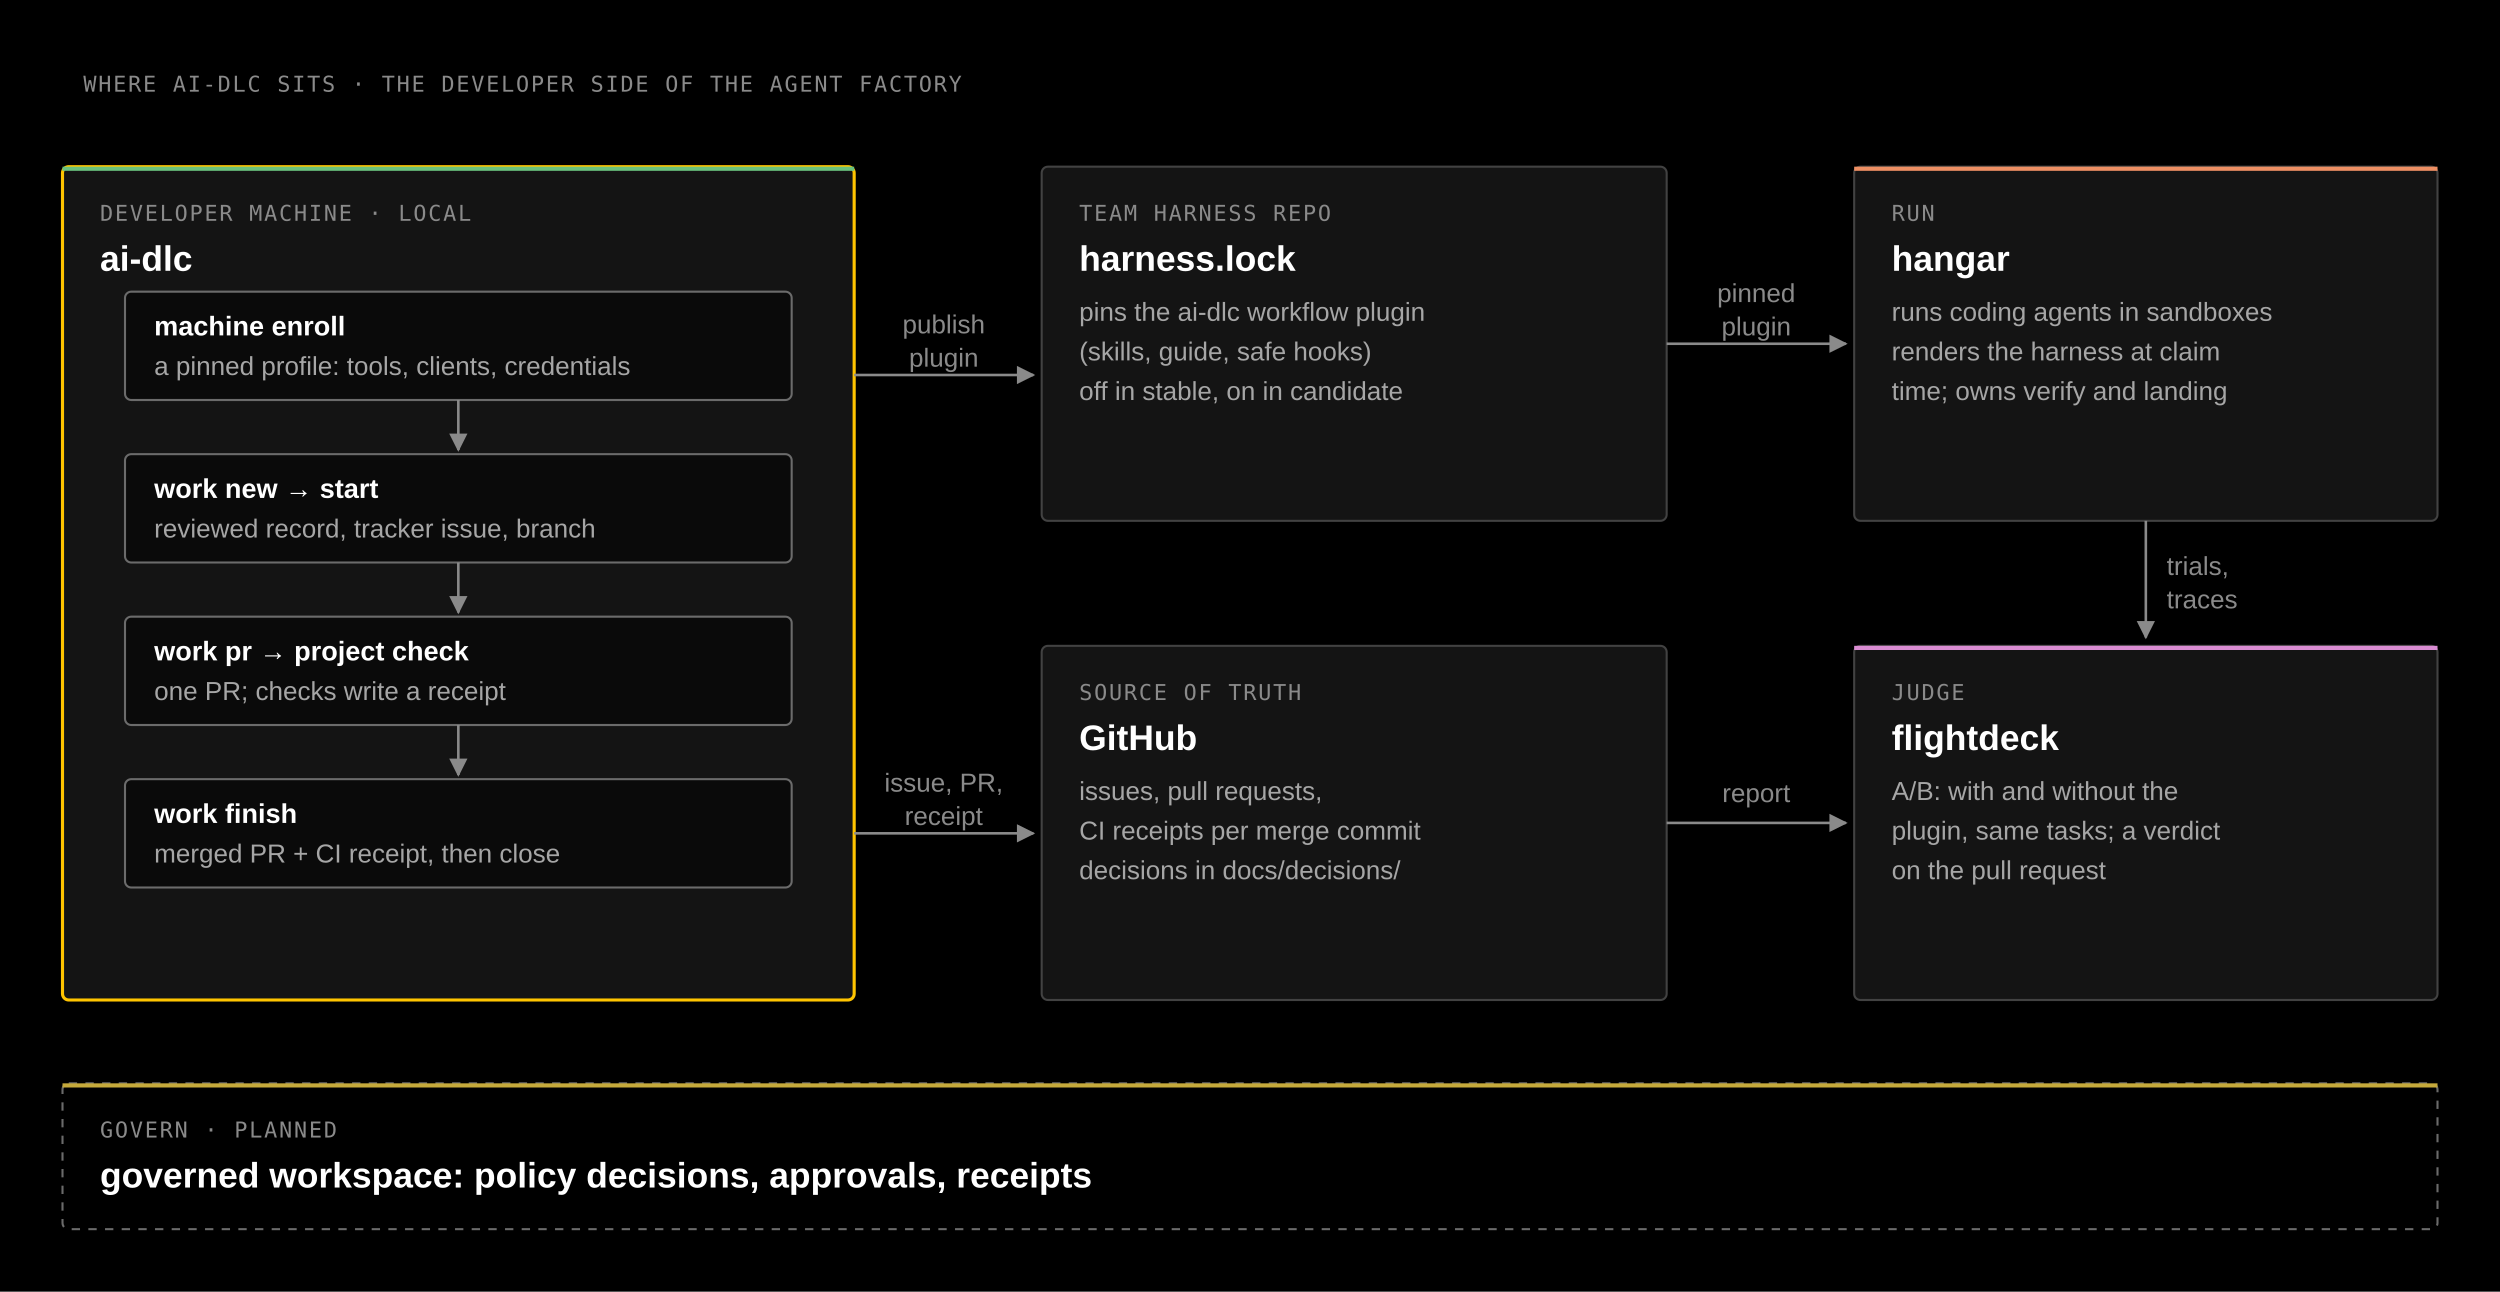
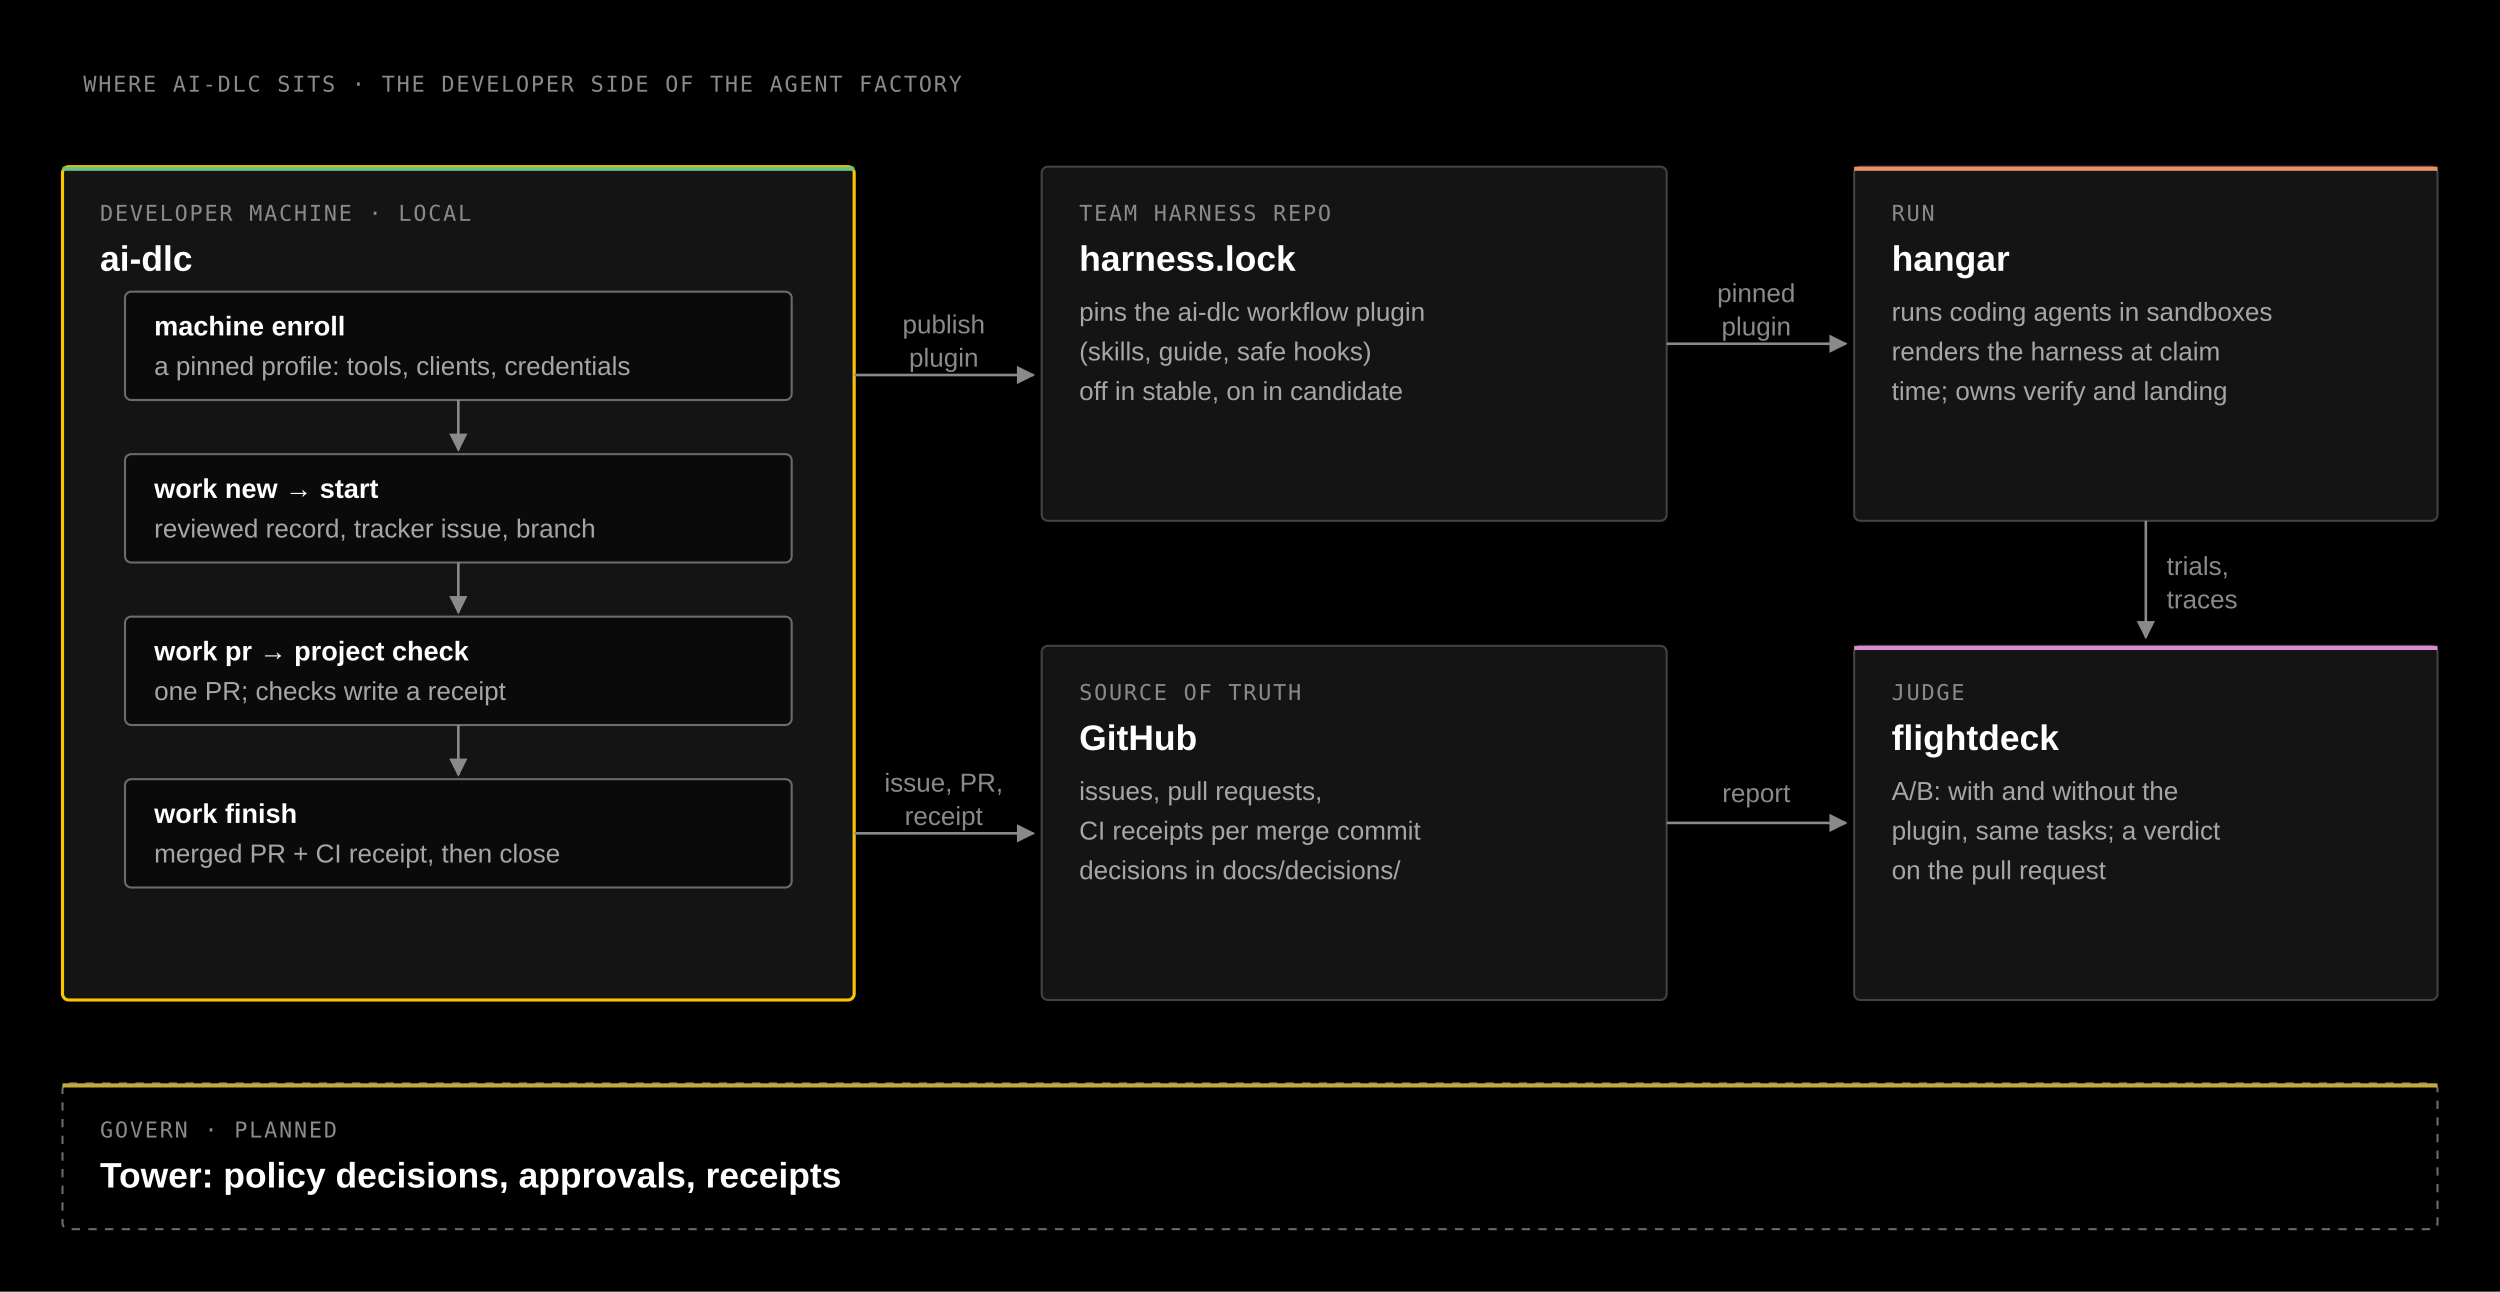
<svg xmlns="http://www.w3.org/2000/svg" class="ad" viewBox="0 0 1200 620" width="1200" height="620" role="img" aria-label="Where ai-dlc sits: it prepares developer machines and gates work on merged evidence; it publishes the workflow plugin that a team harness pins, hangar runs and flightdeck compares">
  <style>.ad .n{font:700 17px Archivo,'Helvetica Neue',Arial,sans-serif;font-stretch:125%;fill:var(--af-fg, #FFFFFF)}.ad .s{font:700 13px Archivo,'Helvetica Neue',Arial,sans-serif;font-stretch:125%;fill:var(--af-fg, #FFFFFF)}.ad .b{font:400 12.5px 'Red Hat Text','Helvetica Neue',Arial,sans-serif;fill:var(--af-fg-muted, #A6A6A6)}.ad .e{font:400 12.5px 'Red Hat Text','Helvetica Neue',Arial,sans-serif;fill:var(--af-fg-subtle, #8A8A8A)}.ad .l{font:500 10.5px 'DM Mono',ui-monospace,Menlo,monospace;letter-spacing:.08em;fill:var(--af-fg-subtle, #8A8A8A)}.ad .edge{fill:none;stroke:var(--af-fg-subtle, #8A8A8A);stroke-width:1.25}.ad .plan{fill:none;stroke:var(--af-fg-subtle, #8A8A8A);stroke-width:1.25;stroke-dasharray:5 4}</style>
  <defs>
    <marker id="ad-arrow" viewBox="0 0 10 10" refX="9" refY="5" markerWidth="7" markerHeight="7" orient="auto-start-reverse">
      <path d="M0 0L10 5L0 10z" fill="var(--af-fg-subtle, #8A8A8A)" />
    </marker>
  </defs>
  <rect width="1200" height="620" fill="var(--af-canvas, #000000)" />
  <text class="l" x="40" y="44">WHERE AI-DLC SITS · THE DEVELOPER SIDE OF THE AGENT FACTORY</text>
  <rect x="30" y="80" width="380" height="400" rx="3" fill="var(--af-raised, #141414)" stroke="var(--af-brand-line, #FFC400)" stroke-width="1.5" />
  <rect x="30" y="80" width="380" height="2" fill="var(--af-product-aidlc, #69C27E)" />
  <text class="l" x="48" y="106">DEVELOPER MACHINE · LOCAL</text>
  <text class="n" x="48" y="130">ai-dlc</text>
  <rect x="60" y="140" width="320" height="52" rx="3" fill="var(--af-surface, #0A0A0A)" stroke="var(--af-line-strong, #6B6B6B)" />
  <text class="s" x="74" y="161">machine enroll</text>
  <text class="b" x="74" y="180">a pinned profile: tools, clients, credentials</text>
  <rect x="60" y="218" width="320" height="52" rx="3" fill="var(--af-surface, #0A0A0A)" stroke="var(--af-line-strong, #6B6B6B)" />
  <text class="s" x="74" y="239">work new → start</text>
  <text class="b" x="74" y="258">reviewed record, tracker issue, branch</text>
  <path class="edge" d="M220 192 V216" marker-end="url(#ad-arrow)" />
  <rect x="60" y="296" width="320" height="52" rx="3" fill="var(--af-surface, #0A0A0A)" stroke="var(--af-line-strong, #6B6B6B)" />
  <text class="s" x="74" y="317">work pr → project check</text>
  <text class="b" x="74" y="336">one PR; checks write a receipt</text>
  <path class="edge" d="M220 270 V294" marker-end="url(#ad-arrow)" />
  <rect x="60" y="374" width="320" height="52" rx="3" fill="var(--af-surface, #0A0A0A)" stroke="var(--af-line-strong, #6B6B6B)" />
  <text class="s" x="74" y="395">work finish</text>
  <text class="b" x="74" y="414">merged PR + CI receipt, then close</text>
  <path class="edge" d="M220 348 V372" marker-end="url(#ad-arrow)" />
  <rect x="500" y="80" width="300" height="170" rx="3" fill="var(--af-raised, #141414)" stroke="var(--af-rule, #424242)" />
  <text class="l" x="518" y="106">TEAM HARNESS REPO</text>
  <text class="n" x="518" y="130">harness.lock</text>
  <text class="b" x="518" y="154">pins the ai-dlc workflow plugin</text>
  <text class="b" x="518" y="173">(skills, guide, safe hooks)</text>
  <text class="b" x="518" y="192">off in stable, on in candidate</text>
  <rect x="890" y="80" width="280" height="170" rx="3" fill="var(--af-raised, #141414)" stroke="var(--af-rule, #424242)" />
  <rect x="890" y="80" width="280" height="2" fill="var(--af-product-hangar, #EE8F63)" />
  <text class="l" x="908" y="106">RUN</text>
  <text class="n" x="908" y="130">hangar</text>
  <text class="b" x="908" y="154">runs coding agents in sandboxes</text>
  <text class="b" x="908" y="173">renders the harness at claim</text>
  <text class="b" x="908" y="192">time; owns verify and landing</text>
  <rect x="890" y="310" width="280" height="170" rx="3" fill="var(--af-raised, #141414)" stroke="var(--af-rule, #424242)" />
  <rect x="890" y="310" width="280" height="2" fill="var(--af-product-flightdeck, #D98CD2)" />
  <text class="l" x="908" y="336">JUDGE</text>
  <text class="n" x="908" y="360">flightdeck</text>
  <text class="b" x="908" y="384">A/B: with and without the</text>
  <text class="b" x="908" y="403">plugin, same tasks; a verdict</text>
  <text class="b" x="908" y="422">on the pull request</text>
  <rect x="500" y="310" width="300" height="170" rx="3" fill="var(--af-raised, #141414)" stroke="var(--af-rule, #424242)" />
  <text class="l" x="518" y="336">SOURCE OF TRUTH</text>
  <text class="n" x="518" y="360">GitHub</text>
  <text class="b" x="518" y="384">issues, pull requests,</text>
  <text class="b" x="518" y="403">CI receipts per merge commit</text>
  <text class="b" x="518" y="422">decisions in docs/decisions/</text>
  <path class="edge" d="M410 180 H496" marker-end="url(#ad-arrow)" />
  <text class="e" x="453" y="160" text-anchor="middle">publish</text>
  <text class="e" x="453" y="176" text-anchor="middle">plugin</text>
  <path class="edge" d="M800 165 H886" marker-end="url(#ad-arrow)" />
  <text class="e" x="843" y="145" text-anchor="middle">pinned</text>
  <text class="e" x="843" y="161" text-anchor="middle">plugin</text>
  <path class="edge" d="M1030 250 V306" marker-end="url(#ad-arrow)" />
  <text class="e" x="1040" y="276" text-anchor="start">trials,</text>
  <text class="e" x="1040" y="292" text-anchor="start">traces</text>
  <path class="edge" d="M410 400 H496" marker-end="url(#ad-arrow)" />
  <text class="e" x="453" y="380" text-anchor="middle">issue, PR,</text>
  <text class="e" x="453" y="396" text-anchor="middle">receipt</text>
  <path class="edge" d="M800 395 H886" marker-end="url(#ad-arrow)" />
  <text class="e" x="843" y="385" text-anchor="middle">report</text>
  <rect x="30" y="520" width="1140" height="70" rx="3" fill="var(--af-raised, #141414)" stroke="var(--af-line-strong, #6B6B6B)" stroke-dasharray="4 4" fill-opacity="0" />
  <rect x="30" y="520" width="1140" height="2" fill="var(--af-product-tower, #C5A93B)" />
  <text class="l" x="48" y="546">GOVERN · PLANNED</text>
-   <text class="n" x="48" y="570">governed workspace: policy decisions, approvals, receipts</text>
+   <text class="n" x="48" y="570">Tower: policy decisions, approvals, receipts</text>
</svg>
